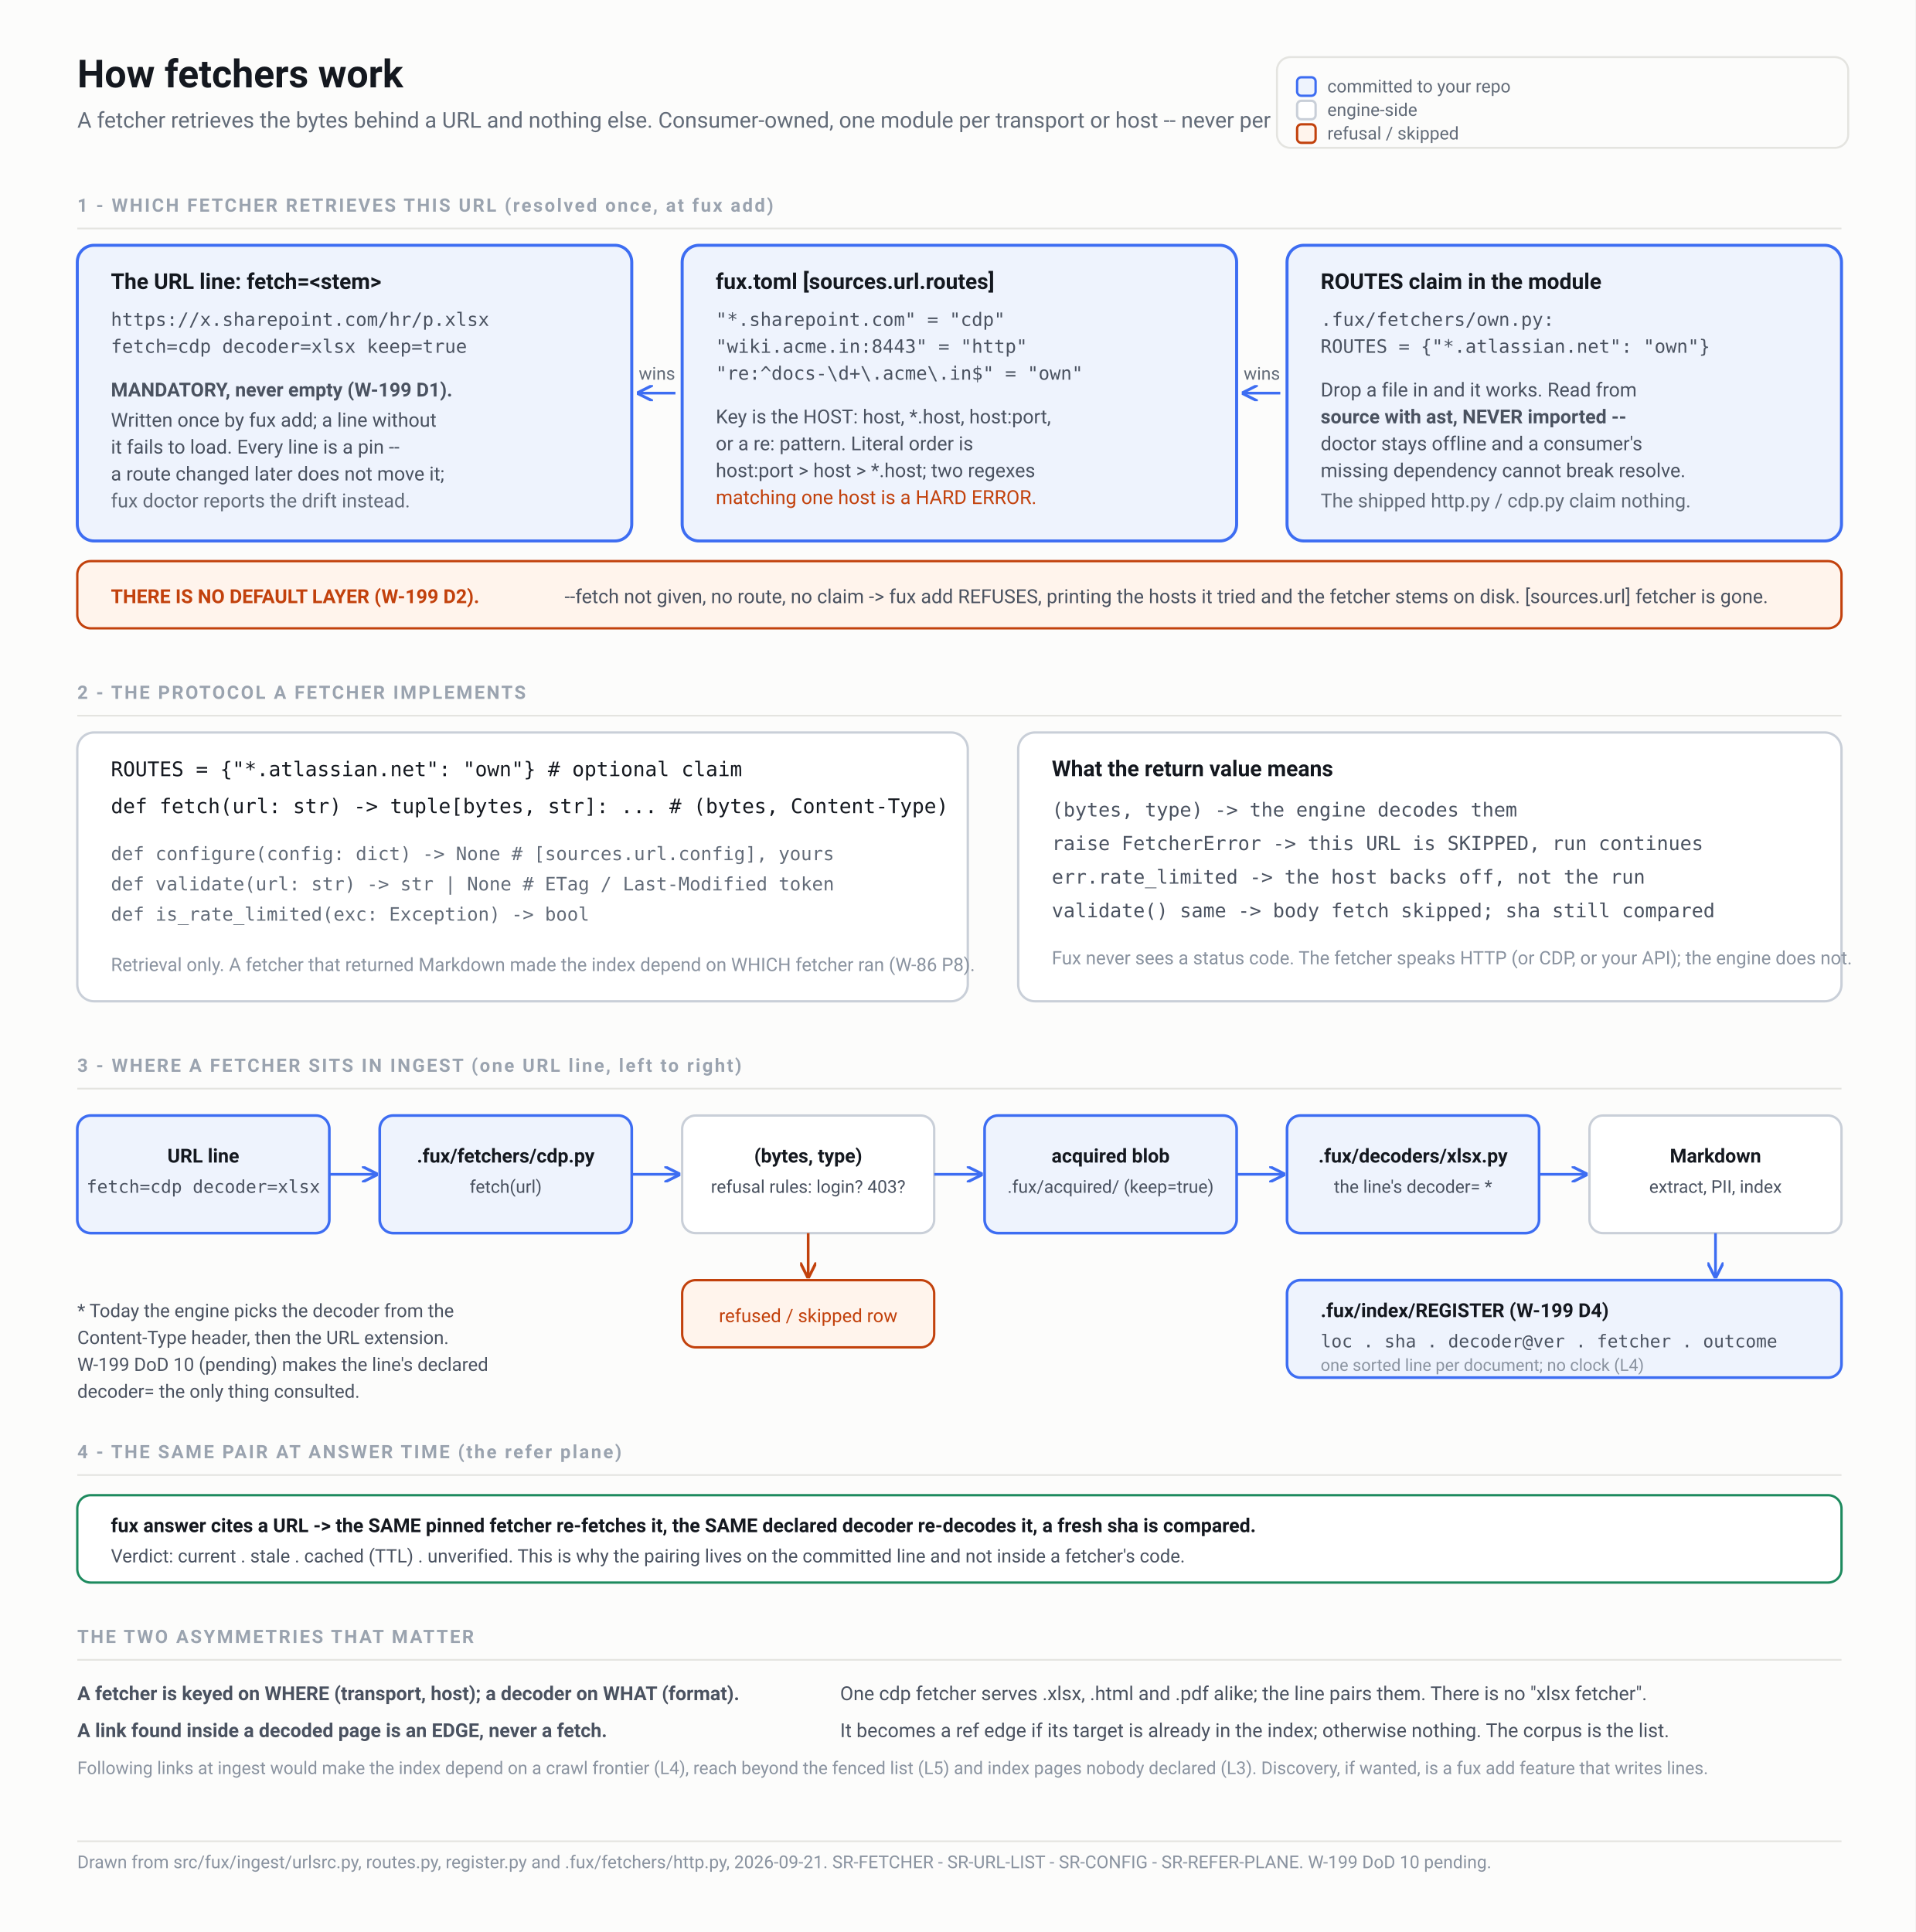
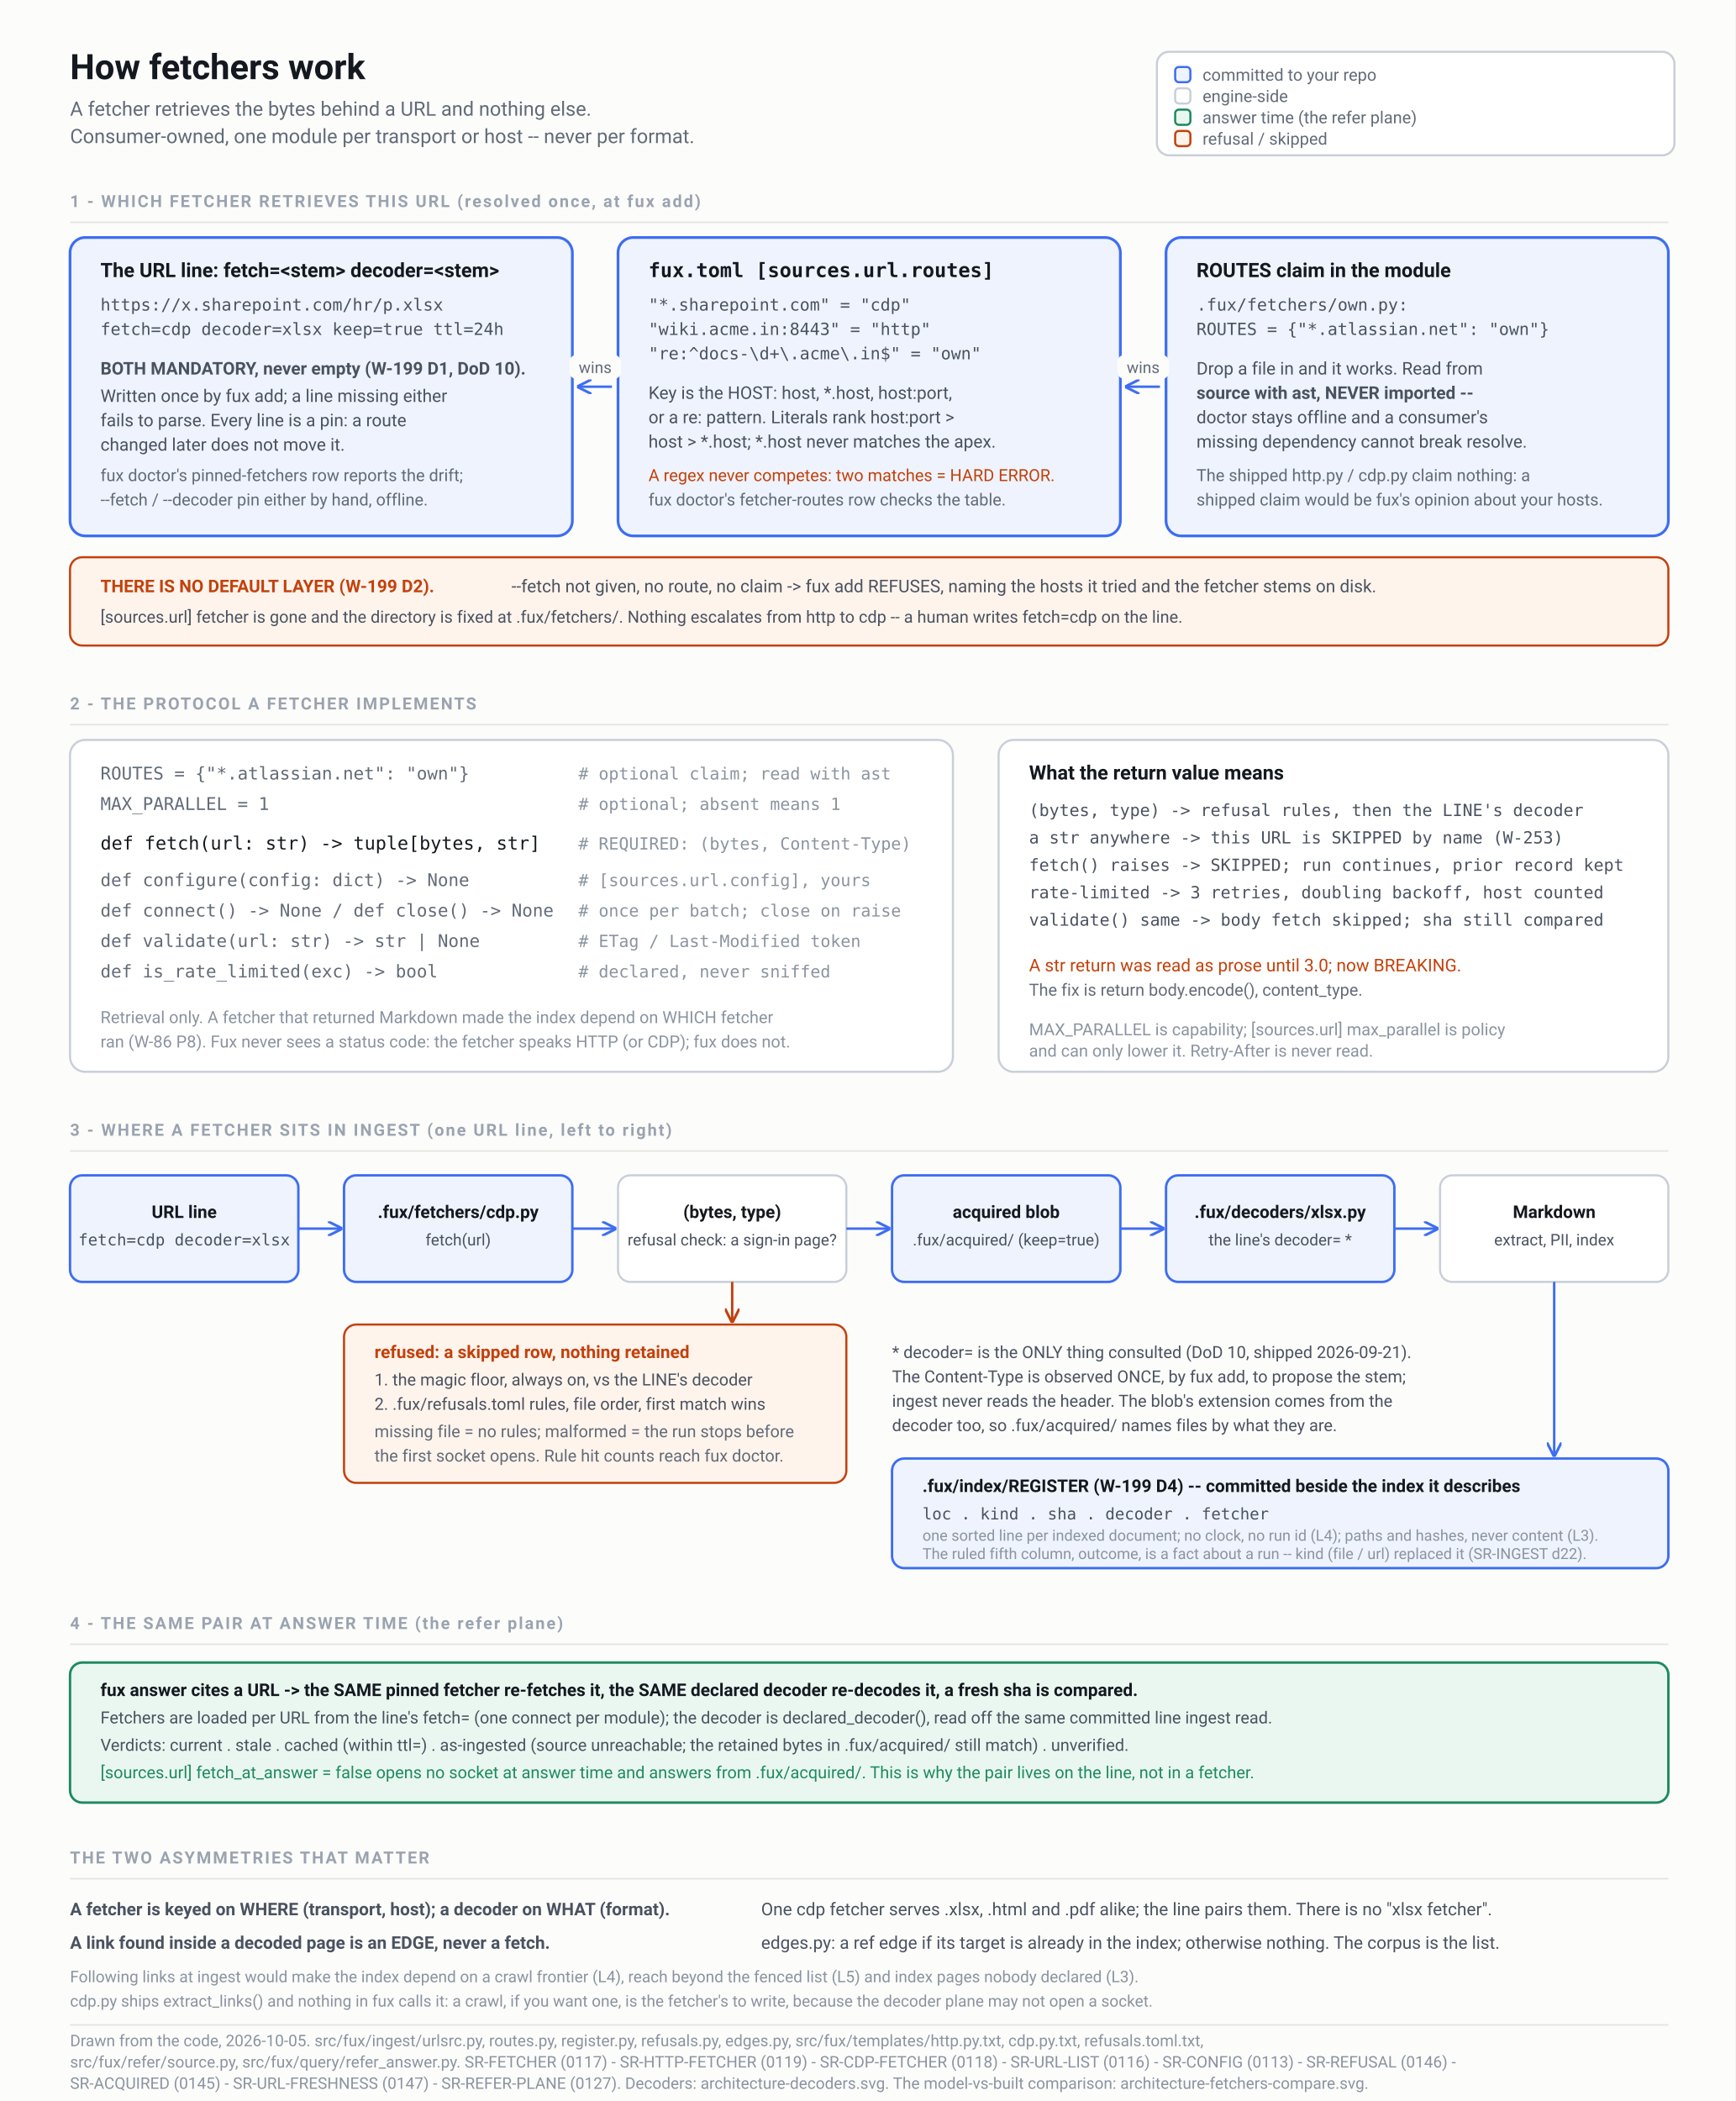
- <svg xmlns="http://www.w3.org/2000/svg" viewBox="0 0 1140 1150" width="1140" height="1150" font-family="system-ui, -apple-system, 'Segoe UI', Roboto, sans-serif">
+ <svg xmlns="http://www.w3.org/2000/svg" viewBox="0 0 1140 1380" width="1140" height="1380" font-family="system-ui, -apple-system, 'Segoe UI', Roboto, sans-serif">
  <defs>
    <marker id="a" viewBox="0 0 10 10" refX="9" refY="5" markerWidth="6" markerHeight="6" orient="auto-start-reverse">
      <path d="M0,0 L10,5 L0,10" fill="none" stroke="#3d6df2" stroke-width="1.8" stroke-linecap="round" stroke-linejoin="round" />
    </marker>
    <marker id="g" viewBox="0 0 10 10" refX="9" refY="5" markerWidth="6" markerHeight="6" orient="auto-start-reverse">
      <path d="M0,0 L10,5 L0,10" fill="none" stroke="#1d8a5e" stroke-width="1.8" stroke-linecap="round" stroke-linejoin="round" />
    </marker>
    <marker id="m" viewBox="0 0 10 10" refX="9" refY="5" markerWidth="6" markerHeight="6" orient="auto-start-reverse">
      <path d="M0,0 L10,5 L0,10" fill="none" stroke="#8a93a0" stroke-width="1.6" stroke-linecap="round" stroke-linejoin="round" />
    </marker>
    <marker id="o" viewBox="0 0 10 10" refX="9" refY="5" markerWidth="6" markerHeight="6" orient="auto-start-reverse">
      <path d="M0,0 L10,5 L0,10" fill="none" stroke="#c2410c" stroke-width="1.8" stroke-linecap="round" stroke-linejoin="round" />
    </marker>
  </defs>
-   <rect width="1140" height="1150" fill="#fcfcfb" />
+   <rect width="1140" height="1380" fill="#fcfcfb" />
  <text x="46" y="52" font-size="23" font-weight="600" fill="#14181f">How fetchers work</text>
-   <text x="46" y="76" font-size="13" fill="#626b78">A fetcher retrieves the bytes behind a URL and nothing else. Consumer-owned, one module per transport or host -- never per format.</text>
-   <rect x="760" y="34" width="340" height="54" rx="8" fill="#fcfcfb" stroke="#e4e4e0" stroke-width="1.2" />
-   <rect x="772" y="46" width="11" height="11" rx="2.5" fill="#eef3fd" stroke="#3d6df2" stroke-width="1.4" />
-   <text x="790" y="55" font-size="10.5" fill="#626b78">committed to your repo</text>
-   <rect x="772" y="60" width="11" height="11" rx="2.5" fill="#ffffff" stroke="#c9cfd8" stroke-width="1.4" />
-   <text x="790" y="69" font-size="10.5" fill="#626b78">engine-side</text>
-   <rect x="772" y="74" width="11" height="11" rx="2.5" fill="#fff4ec" stroke="#c2410c" stroke-width="1.4" />
-   <text x="790" y="83" font-size="10.5" fill="#626b78">refusal / skipped</text>
-   <text x="46" y="126" font-size="11" fill="#9aa3af" font-weight="600" letter-spacing="1.1">1 - WHICH FETCHER RETRIEVES THIS URL  (resolved once, at fux add)</text>
-   <line x1="46" y1="136" x2="1096" y2="136" stroke="#e4e4e0" stroke-width="1" />
-   <rect x="46" y="146" width="330" height="176" rx="10" fill="#eef3fd" stroke="#3d6df2" stroke-width="1.8" />
-   <text x="66" y="172" font-size="13" fill="#14181f" font-weight="600">The URL line: fetch=&lt;stem&gt;</text>
-   <text x="66" y="194" font-size="11" fill="#4a5260" font-family="ui-monospace, Menlo, monospace">https://x.sharepoint.com/hr/p.xlsx</text>
-   <text x="66" y="210" font-size="11" fill="#4a5260" font-family="ui-monospace, Menlo, monospace">  fetch=cdp decoder=xlsx keep=true</text>
-   <text x="66" y="236" font-size="11.5" fill="#4a5260" font-weight="600">MANDATORY, never empty (W-199 D1).</text>
-   <text x="66" y="254" font-size="11.5" fill="#4a5260">Written once by fux add; a line without</text>
-   <text x="66" y="270" font-size="11.5" fill="#4a5260">it fails to load. Every line is a pin --</text>
-   <text x="66" y="286" font-size="11.5" fill="#4a5260">a route changed later does not move it;</text>
-   <text x="66" y="302" font-size="11.5" fill="#626b78">fux doctor reports the drift instead.</text>
-   <rect x="406" y="146" width="330" height="176" rx="10" fill="#eef3fd" stroke="#3d6df2" stroke-width="1.8" />
-   <text x="426" y="172" font-size="13" fill="#14181f" font-weight="600">fux.toml [sources.url.routes]</text>
-   <text x="426" y="194" font-size="11" fill="#4a5260" font-family="ui-monospace, Menlo, monospace">"*.sharepoint.com" = "cdp"</text>
-   <text x="426" y="210" font-size="11" fill="#4a5260" font-family="ui-monospace, Menlo, monospace">"wiki.acme.in:8443" = "http"</text>
-   <text x="426" y="226" font-size="11" fill="#4a5260" font-family="ui-monospace, Menlo, monospace">"re:^docs-\d+\.acme\.in$" = "own"</text>
-   <text x="426" y="252" font-size="11.5" fill="#4a5260">Key is the HOST: host, *.host, host:port,</text>
-   <text x="426" y="268" font-size="11.5" fill="#4a5260">or a re: pattern. Literal order is</text>
-   <text x="426" y="284" font-size="11.5" fill="#4a5260">host:port &gt; host &gt; *.host; two regexes</text>
-   <text x="426" y="300" font-size="11.5" fill="#c2410c">matching one host is a HARD ERROR.</text>
-   <rect x="766" y="146" width="330" height="176" rx="10" fill="#eef3fd" stroke="#3d6df2" stroke-width="1.8" />
-   <text x="786" y="172" font-size="13" fill="#14181f" font-weight="600">ROUTES claim in the module</text>
-   <text x="786" y="194" font-size="11" fill="#4a5260" font-family="ui-monospace, Menlo, monospace">.fux/fetchers/own.py:</text>
-   <text x="786" y="210" font-size="11" fill="#4a5260" font-family="ui-monospace, Menlo, monospace">ROUTES = {"*.atlassian.net": "own"}</text>
-   <text x="786" y="236" font-size="11.5" fill="#4a5260">Drop a file in and it works. Read from</text>
-   <text x="786" y="252" font-size="11.5" fill="#4a5260" font-weight="600">source with ast, NEVER imported --</text>
-   <text x="786" y="268" font-size="11.5" fill="#4a5260">doctor stays offline and a consumer's</text>
-   <text x="786" y="284" font-size="11.5" fill="#4a5260">missing dependency cannot break resolve.</text>
-   <text x="786" y="302" font-size="11.5" fill="#626b78">The shipped http.py / cdp.py claim nothing.</text>
-   <path d="M402,234 L380,234" fill="none" stroke="#3d6df2" stroke-width="1.6" marker-end="url(#a)" />
-   <text x="391" y="226" font-size="10.5" fill="#626b78" text-anchor="middle">wins</text>
-   <path d="M762,234 L740,234" fill="none" stroke="#3d6df2" stroke-width="1.6" marker-end="url(#a)" />
-   <text x="751" y="226" font-size="10.5" fill="#626b78" text-anchor="middle">wins</text>
-   <rect x="46" y="334" width="1050" height="40" rx="8" fill="#fff4ec" stroke="#c2410c" stroke-width="1.4" />
-   <text x="66" y="359" font-size="11.5" fill="#c2410c" font-weight="600">THERE IS NO DEFAULT LAYER (W-199 D2).</text>
-   <text x="336" y="359" font-size="11.5" fill="#4a5260">--fetch not given, no route, no claim  -&gt;  fux add REFUSES, printing the hosts it tried and the fetcher stems on disk. [sources.url] fetcher is gone.</text>
-   <text x="46" y="416" font-size="11" fill="#9aa3af" font-weight="600" letter-spacing="1.1">2 - THE PROTOCOL A FETCHER IMPLEMENTS</text>
-   <line x1="46" y1="426" x2="1096" y2="426" stroke="#e4e4e0" stroke-width="1" />
-   <rect x="46" y="436" width="530" height="160" rx="10" fill="#ffffff" stroke="#c9cfd8" stroke-width="1.4" />
-   <text x="66" y="462" font-size="12" fill="#14181f" font-family="ui-monospace, Menlo, monospace">ROUTES = {"*.atlassian.net": "own"}       # optional claim</text>
-   <text x="66" y="484" font-size="12" fill="#14181f" font-family="ui-monospace, Menlo, monospace">def fetch(url: str) -&gt; tuple[bytes, str]: ...   # (bytes, Content-Type)</text>
-   <text x="66" y="512" font-size="11" fill="#626b78" font-family="ui-monospace, Menlo, monospace">def configure(config: dict) -&gt; None        # [sources.url.config], yours</text>
-   <text x="66" y="530" font-size="11" fill="#626b78" font-family="ui-monospace, Menlo, monospace">def validate(url: str) -&gt; str | None       # ETag / Last-Modified token</text>
-   <text x="66" y="548" font-size="11" fill="#626b78" font-family="ui-monospace, Menlo, monospace">def is_rate_limited(exc: Exception) -&gt; bool</text>
-   <text x="66" y="578" font-size="11" fill="#8a93a0">Retrieval only. A fetcher that returned Markdown made the index depend on WHICH fetcher ran (W-86 P8).</text>
-   <rect x="606" y="436" width="490" height="160" rx="10" fill="#ffffff" stroke="#c9cfd8" stroke-width="1.4" />
-   <text x="626" y="462" font-size="13" fill="#14181f" font-weight="600">What the return value means</text>
-   <text x="626" y="486" font-size="11.5" fill="#4a5260" font-family="ui-monospace, Menlo, monospace">(bytes, type)  -&gt;  the engine decodes them</text>
-   <text x="626" y="506" font-size="11.5" fill="#4a5260" font-family="ui-monospace, Menlo, monospace">raise FetcherError -&gt;  this URL is SKIPPED, run continues</text>
-   <text x="626" y="526" font-size="11.5" fill="#4a5260" font-family="ui-monospace, Menlo, monospace">err.rate_limited   -&gt;  the host backs off, not the run</text>
-   <text x="626" y="546" font-size="11.5" fill="#4a5260" font-family="ui-monospace, Menlo, monospace">validate() same    -&gt;  body fetch skipped; sha still compared</text>
-   <text x="626" y="574" font-size="11" fill="#8a93a0">Fux never sees a status code. The fetcher speaks HTTP (or CDP, or your API); the engine does not.</text>
-   <text x="46" y="638" font-size="11" fill="#9aa3af" font-weight="600" letter-spacing="1.1">3 - WHERE A FETCHER SITS IN INGEST  (one URL line, left to right)</text>
-   <line x1="46" y1="648" x2="1096" y2="648" stroke="#e4e4e0" stroke-width="1" />
-   <rect x="46" y="664" width="150" height="70" rx="8" fill="#eef3fd" stroke="#3d6df2" stroke-width="1.6" />
-   <text x="121" y="692" font-size="11.5" fill="#14181f" text-anchor="middle" font-weight="600">URL line</text>
-   <text x="121" y="710" font-size="10.5" fill="#4a5260" text-anchor="middle" font-family="ui-monospace, Menlo, monospace">fetch=cdp decoder=xlsx</text>
-   <path d="M196,699 L224,699" fill="none" stroke="#3d6df2" stroke-width="1.6" marker-end="url(#a)" />
-   <rect x="226" y="664" width="150" height="70" rx="8" fill="#eef3fd" stroke="#3d6df2" stroke-width="1.6" />
-   <text x="301" y="692" font-size="11.5" fill="#14181f" text-anchor="middle" font-weight="600">.fux/fetchers/cdp.py</text>
-   <text x="301" y="710" font-size="10.5" fill="#4a5260" text-anchor="middle">fetch(url)</text>
-   <path d="M376,699 L404,699" fill="none" stroke="#3d6df2" stroke-width="1.6" marker-end="url(#a)" />
-   <rect x="406" y="664" width="150" height="70" rx="8" fill="#ffffff" stroke="#c9cfd8" stroke-width="1.4" />
-   <text x="481" y="692" font-size="11.5" fill="#14181f" text-anchor="middle" font-weight="600">(bytes, type)</text>
-   <text x="481" y="710" font-size="10.5" fill="#4a5260" text-anchor="middle">refusal rules: login? 403?</text>
-   <path d="M556,699 L584,699" fill="none" stroke="#3d6df2" stroke-width="1.6" marker-end="url(#a)" />
-   <rect x="586" y="664" width="150" height="70" rx="8" fill="#eef3fd" stroke="#3d6df2" stroke-width="1.6" />
-   <text x="661" y="692" font-size="11.5" fill="#14181f" text-anchor="middle" font-weight="600">acquired blob</text>
-   <text x="661" y="710" font-size="10.5" fill="#4a5260" text-anchor="middle">.fux/acquired/ (keep=true)</text>
-   <path d="M736,699 L764,699" fill="none" stroke="#3d6df2" stroke-width="1.6" marker-end="url(#a)" />
-   <rect x="766" y="664" width="150" height="70" rx="8" fill="#eef3fd" stroke="#3d6df2" stroke-width="1.6" />
-   <text x="841" y="692" font-size="11.5" fill="#14181f" text-anchor="middle" font-weight="600">.fux/decoders/xlsx.py</text>
-   <text x="841" y="710" font-size="10.5" fill="#4a5260" text-anchor="middle">the line's decoder=  *</text>
-   <path d="M916,699 L944,699" fill="none" stroke="#3d6df2" stroke-width="1.6" marker-end="url(#a)" />
-   <rect x="946" y="664" width="150" height="70" rx="8" fill="#ffffff" stroke="#c9cfd8" stroke-width="1.4" />
-   <text x="1021" y="692" font-size="11.5" fill="#14181f" text-anchor="middle" font-weight="600">Markdown</text>
-   <text x="1021" y="710" font-size="10.5" fill="#4a5260" text-anchor="middle">extract, PII, index</text>
-   <path d="M481,734 L481,760" fill="none" stroke="#c2410c" stroke-width="1.6" marker-end="url(#o)" />
-   <rect x="406" y="762" width="150" height="40" rx="8" fill="#fff4ec" stroke="#c2410c" stroke-width="1.4" />
-   <text x="481" y="787" font-size="11" fill="#c2410c" text-anchor="middle">refused / skipped row</text>
-   <path d="M1021,734 L1021,760" fill="none" stroke="#3d6df2" stroke-width="1.6" marker-end="url(#a)" />
-   <rect x="766" y="762" width="330" height="58" rx="8" fill="#eef3fd" stroke="#3d6df2" stroke-width="1.6" />
-   <text x="786" y="784" font-size="11.5" fill="#14181f" font-weight="600">.fux/index/REGISTER  (W-199 D4)</text>
-   <text x="786" y="802" font-size="10.5" fill="#4a5260" font-family="ui-monospace, Menlo, monospace">loc . sha . decoder@ver . fetcher . outcome</text>
-   <text x="786" y="816" font-size="10" fill="#8a93a0">one sorted line per document; no clock (L4)</text>
-   <text x="46" y="784" font-size="11" fill="#4a5260">* Today the engine picks the decoder from the</text>
-   <text x="46" y="800" font-size="11" fill="#4a5260">Content-Type header, then the URL extension.</text>
-   <text x="46" y="816" font-size="11" fill="#4a5260">W-199 DoD 10 (pending) makes the line's declared</text>
-   <text x="46" y="832" font-size="11" fill="#4a5260">decoder= the only thing consulted.</text>
-   <text x="46" y="868" font-size="11" fill="#9aa3af" font-weight="600" letter-spacing="1.1">4 - THE SAME PAIR AT ANSWER TIME  (the refer plane)</text>
-   <line x1="46" y1="878" x2="1096" y2="878" stroke="#e4e4e0" stroke-width="1" />
-   <rect x="46" y="890" width="1050" height="52" rx="8" fill="#ffffff" stroke="#1d8a5e" stroke-width="1.4" />
-   <text x="66" y="912" font-size="11.5" fill="#14181f" font-weight="600">fux answer cites a URL -&gt; the SAME pinned fetcher re-fetches it, the SAME declared decoder re-decodes it, a fresh sha is compared.</text>
-   <text x="66" y="930" font-size="11" fill="#4a5260">Verdict: current . stale . cached (TTL) . unverified. This is why the pairing lives on the committed line and not inside a fetcher's code.</text>
-   <text x="46" y="978" font-size="11" fill="#9aa3af" font-weight="600" letter-spacing="1.1">THE TWO ASYMMETRIES THAT MATTER</text>
-   <line x1="46" y1="988" x2="1096" y2="988" stroke="#e4e4e0" stroke-width="1" />
-   <text x="46" y="1012" font-size="11.5" fill="#4a5260" font-weight="600">A fetcher is keyed on WHERE (transport, host); a decoder on WHAT (format).</text>
-   <text x="500" y="1012" font-size="11.5" fill="#4a5260">One cdp fetcher serves .xlsx, .html and .pdf alike; the line pairs them. There is no "xlsx fetcher".</text>
-   <text x="46" y="1034" font-size="11.5" fill="#4a5260" font-weight="600">A link found inside a decoded page is an EDGE, never a fetch.</text>
-   <text x="500" y="1034" font-size="11.5" fill="#4a5260">It becomes a ref edge if its target is already in the index; otherwise nothing. The corpus is the list.</text>
-   <text x="46" y="1056" font-size="10.5" fill="#8a93a0">Following links at ingest would make the index depend on a crawl frontier (L4), reach beyond the fenced list (L5) and index pages nobody declared (L3). Discovery, if wanted, is a fux add feature that writes lines.</text>
-   <line x1="46" y1="1096" x2="1096" y2="1096" stroke="#e4e4e0" stroke-width="1" />
-   <text x="46" y="1112" font-size="10.5" fill="#8a93a0">Drawn from src/fux/ingest/urlsrc.py, routes.py, register.py and .fux/fetchers/http.py, 2026-09-21. SR-FETCHER - SR-URL-LIST - SR-CONFIG - SR-REFER-PLANE. W-199 DoD 10 pending.</text>
+   <text x="46" y="76" font-size="13" fill="#626b78">A fetcher retrieves the bytes behind a URL and nothing else.</text>
+   <text x="46" y="94" font-size="13" fill="#626b78">Consumer-owned, one module per transport or host -- never per format.</text>
+   <rect x="760" y="34" width="340" height="68" rx="8" fill="#ffffff" stroke="#c9cfd8" stroke-width="1.4" />
+   <rect x="772" y="44" width="10" height="10" rx="2.5" fill="#eef3fd" stroke="#3d6df2" stroke-width="1.4" />
+   <text x="790" y="53" font-size="11" fill="#626b78">committed to your repo</text>
+   <rect x="772" y="58" width="10" height="10" rx="2.5" fill="#ffffff" stroke="#c9cfd8" stroke-width="1.4" />
+   <text x="790" y="67" font-size="11" fill="#626b78">engine-side</text>
+   <rect x="772" y="72" width="10" height="10" rx="2.5" fill="#eaf7f0" stroke="#1d8a5e" stroke-width="1.4" />
+   <text x="790" y="81" font-size="11" fill="#626b78">answer time (the refer plane)</text>
+   <rect x="772" y="86" width="10" height="10" rx="2.5" fill="#fff4ec" stroke="#c2410c" stroke-width="1.4" />
+   <text x="790" y="95" font-size="11" fill="#626b78">refusal / skipped</text>
+   <text x="46" y="136" font-size="11" fill="#9aa3af" font-weight="600" letter-spacing="1.1">1 - WHICH FETCHER RETRIEVES THIS URL  (resolved once, at fux add)</text>
+   <line x1="46" y1="146" x2="1096" y2="146" stroke="#e4e4e0" stroke-width="1" />
+   <rect x="46" y="156" width="330" height="196" rx="10" fill="#eef3fd" stroke="#3d6df2" stroke-width="1.8" />
+   <text x="66" y="182" font-size="13" fill="#14181f" font-weight="600">The URL line: fetch=&lt;stem&gt; decoder=&lt;stem&gt;</text>
+   <text x="66" y="204" font-size="11" fill="#4a5260" font-family="ui-monospace, Menlo, monospace">https://x.sharepoint.com/hr/p.xlsx</text>
+   <text x="66" y="220" font-size="11" fill="#4a5260" font-family="ui-monospace, Menlo, monospace">  fetch=cdp decoder=xlsx keep=true ttl=24h</text>
+   <text x="66" y="246" font-size="11.5" fill="#4a5260" font-weight="600">BOTH MANDATORY, never empty (W-199 D1, DoD 10).</text>
+   <text x="66" y="264" font-size="11.5" fill="#4a5260">Written once by fux add; a line missing either</text>
+   <text x="66" y="280" font-size="11.5" fill="#4a5260">fails to parse. Every line is a pin: a route</text>
+   <text x="66" y="296" font-size="11.5" fill="#4a5260">changed later does not move it.</text>
+   <text x="66" y="316" font-size="11" fill="#626b78">fux doctor's pinned-fetchers row reports the drift;</text>
+   <text x="66" y="332" font-size="11" fill="#626b78">--fetch / --decoder pin either by hand, offline.</text>
+   <rect x="406" y="156" width="330" height="196" rx="10" fill="#eef3fd" stroke="#3d6df2" stroke-width="1.8" />
+   <text x="426" y="182" font-size="13" fill="#14181f" font-weight="600" font-family="ui-monospace, Menlo, monospace">fux.toml [sources.url.routes]</text>
+   <text x="426" y="204" font-size="11" fill="#4a5260" font-family="ui-monospace, Menlo, monospace">"*.sharepoint.com" = "cdp"</text>
+   <text x="426" y="220" font-size="11" fill="#4a5260" font-family="ui-monospace, Menlo, monospace">"wiki.acme.in:8443" = "http"</text>
+   <text x="426" y="236" font-size="11" fill="#4a5260" font-family="ui-monospace, Menlo, monospace">"re:^docs-\d+\.acme\.in$" = "own"</text>
+   <text x="426" y="262" font-size="11.5" fill="#4a5260">Key is the HOST: host, *.host, host:port,</text>
+   <text x="426" y="278" font-size="11.5" fill="#4a5260">or a re: pattern. Literals rank host:port &gt;</text>
+   <text x="426" y="294" font-size="11.5" fill="#4a5260">host &gt; *.host; *.host never matches the apex.</text>
+   <text x="426" y="316" font-size="11" fill="#c2410c">A regex never competes: two matches = HARD ERROR.</text>
+   <text x="426" y="332" font-size="11" fill="#626b78">fux doctor's fetcher-routes row checks the table.</text>
+   <rect x="766" y="156" width="330" height="196" rx="10" fill="#eef3fd" stroke="#3d6df2" stroke-width="1.8" />
+   <text x="786" y="182" font-size="13" fill="#14181f" font-weight="600">ROUTES claim in the module</text>
+   <text x="786" y="204" font-size="11" fill="#4a5260" font-family="ui-monospace, Menlo, monospace">.fux/fetchers/own.py:</text>
+   <text x="786" y="220" font-size="11" fill="#4a5260" font-family="ui-monospace, Menlo, monospace">ROUTES = {"*.atlassian.net": "own"}</text>
+   <text x="786" y="246" font-size="11.5" fill="#4a5260">Drop a file in and it works. Read from</text>
+   <text x="786" y="262" font-size="11.5" fill="#4a5260" font-weight="600">source with ast, NEVER imported --</text>
+   <text x="786" y="278" font-size="11.5" fill="#4a5260">doctor stays offline and a consumer's</text>
+   <text x="786" y="294" font-size="11.5" fill="#4a5260">missing dependency cannot break resolve.</text>
+   <text x="786" y="316" font-size="11" fill="#626b78">The shipped http.py / cdp.py claim nothing: a</text>
+   <text x="786" y="332" font-size="11" fill="#626b78">shipped claim would be fux's opinion about your hosts.</text>
+   <path d="M402,254 L380,254" fill="none" stroke="#3d6df2" stroke-width="1.6" marker-end="url(#a)" />
+   <rect x="374" y="233" width="34" height="16" rx="5" fill="#fcfcfb" stroke="none" />
+   <text x="391" y="245" font-size="10.5" fill="#626b78" text-anchor="middle">wins</text>
+   <path d="M762,254 L740,254" fill="none" stroke="#3d6df2" stroke-width="1.6" marker-end="url(#a)" />
+   <rect x="734" y="233" width="34" height="16" rx="5" fill="#fcfcfb" stroke="none" />
+   <text x="751" y="245" font-size="10.5" fill="#626b78" text-anchor="middle">wins</text>
+   <rect x="46" y="366" width="1050" height="58" rx="8" fill="#fff4ec" stroke="#c2410c" stroke-width="1.4" />
+   <text x="66" y="389" font-size="11.5" fill="#c2410c" font-weight="600">THERE IS NO DEFAULT LAYER (W-199 D2).</text>
+   <text x="336" y="389" font-size="11.5" fill="#4a5260">--fetch not given, no route, no claim  -&gt;  fux add REFUSES, naming the hosts it tried and the fetcher stems on disk.</text>
+   <text x="66" y="409" font-size="11" fill="#4a5260">[sources.url] fetcher is gone and the directory is fixed at .fux/fetchers/. Nothing escalates from http to cdp -- a human writes fetch=cdp on the line.</text>
+   <text x="46" y="466" font-size="11" fill="#9aa3af" font-weight="600" letter-spacing="1.1">2 - THE PROTOCOL A FETCHER IMPLEMENTS</text>
+   <line x1="46" y1="476" x2="1096" y2="476" stroke="#e4e4e0" stroke-width="1" />
+   <rect x="46" y="486" width="580" height="218" rx="10" fill="#ffffff" stroke="#c9cfd8" stroke-width="1.4" />
+   <text x="66" y="512" font-size="11.5" fill="#626b78" font-family="ui-monospace, Menlo, monospace">ROUTES = {"*.atlassian.net": "own"}</text>
+   <text x="380" y="512" font-size="11" fill="#8a93a0" font-family="ui-monospace, Menlo, monospace"># optional claim; read with ast</text>
+   <text x="66" y="532" font-size="11.5" fill="#626b78" font-family="ui-monospace, Menlo, monospace">MAX_PARALLEL = 1</text>
+   <text x="380" y="532" font-size="11" fill="#8a93a0" font-family="ui-monospace, Menlo, monospace"># optional; absent means 1</text>
+   <text x="66" y="558" font-size="12" fill="#14181f" font-family="ui-monospace, Menlo, monospace">def fetch(url: str) -&gt; tuple[bytes, str]</text>
+   <text x="380" y="558" font-size="11" fill="#8a93a0" font-family="ui-monospace, Menlo, monospace"># REQUIRED: (bytes, Content-Type)</text>
+   <text x="66" y="582" font-size="11.5" fill="#626b78" font-family="ui-monospace, Menlo, monospace">def configure(config: dict) -&gt; None</text>
+   <text x="380" y="582" font-size="11" fill="#8a93a0" font-family="ui-monospace, Menlo, monospace"># [sources.url.config], yours</text>
+   <text x="66" y="602" font-size="11.5" fill="#626b78" font-family="ui-monospace, Menlo, monospace">def connect() -&gt; None  /  def close() -&gt; None</text>
+   <text x="380" y="602" font-size="11" fill="#8a93a0" font-family="ui-monospace, Menlo, monospace"># once per batch; close on raise</text>
+   <text x="66" y="622" font-size="11.5" fill="#626b78" font-family="ui-monospace, Menlo, monospace">def validate(url: str) -&gt; str | None</text>
+   <text x="380" y="622" font-size="11" fill="#8a93a0" font-family="ui-monospace, Menlo, monospace"># ETag / Last-Modified token</text>
+   <text x="66" y="642" font-size="11.5" fill="#626b78" font-family="ui-monospace, Menlo, monospace">def is_rate_limited(exc) -&gt; bool</text>
+   <text x="380" y="642" font-size="11" fill="#8a93a0" font-family="ui-monospace, Menlo, monospace"># declared, never sniffed</text>
+   <text x="66" y="672" font-size="11" fill="#8a93a0">Retrieval only. A fetcher that returned Markdown made the index depend on WHICH fetcher</text>
+   <text x="66" y="688" font-size="11" fill="#8a93a0">ran (W-86 P8). Fux never sees a status code: the fetcher speaks HTTP (or CDP); fux does not.</text>
+   <rect x="656" y="486" width="440" height="218" rx="10" fill="#ffffff" stroke="#c9cfd8" stroke-width="1.4" />
+   <text x="676" y="512" font-size="13" fill="#14181f" font-weight="600">What the return value means</text>
+   <text x="676" y="536" font-size="11" fill="#4a5260" font-family="ui-monospace, Menlo, monospace">(bytes, type)   -&gt;  refusal rules, then the LINE's decoder</text>
+   <text x="676" y="554" font-size="11" fill="#4a5260" font-family="ui-monospace, Menlo, monospace">a str anywhere  -&gt;  this URL is SKIPPED by name (W-253)</text>
+   <text x="676" y="572" font-size="11" fill="#4a5260" font-family="ui-monospace, Menlo, monospace">fetch() raises  -&gt;  SKIPPED; run continues, prior record kept</text>
+   <text x="676" y="590" font-size="11" fill="#4a5260" font-family="ui-monospace, Menlo, monospace">rate-limited    -&gt;  3 retries, doubling backoff, host counted</text>
+   <text x="676" y="608" font-size="11" fill="#4a5260" font-family="ui-monospace, Menlo, monospace">validate() same -&gt;  body fetch skipped; sha still compared</text>
+   <text x="676" y="638" font-size="11.5" fill="#c2410c">A str return was read as prose until 3.0; now BREAKING.</text>
+   <text x="676" y="654" font-size="11" fill="#626b78">The fix is return body.encode(), content_type.</text>
+   <text x="676" y="680" font-size="11" fill="#8a93a0">MAX_PARALLEL is capability; [sources.url] max_parallel is policy</text>
+   <text x="676" y="694" font-size="11" fill="#8a93a0">and can only lower it. Retry-After is never read.</text>
+   <text x="46" y="746" font-size="11" fill="#9aa3af" font-weight="600" letter-spacing="1.1">3 - WHERE A FETCHER SITS IN INGEST  (one URL line, left to right)</text>
+   <line x1="46" y1="756" x2="1096" y2="756" stroke="#e4e4e0" stroke-width="1" />
+   <rect x="46" y="772" width="150" height="70" rx="8" fill="#eef3fd" stroke="#3d6df2" stroke-width="1.6" />
+   <text x="121" y="800" font-size="11.5" fill="#14181f" text-anchor="middle" font-weight="600">URL line</text>
+   <text x="121" y="818" font-size="10.5" fill="#4a5260" text-anchor="middle" font-family="ui-monospace, Menlo, monospace">fetch=cdp decoder=xlsx</text>
+   <path d="M196,807 L224,807" fill="none" stroke="#3d6df2" stroke-width="1.6" marker-end="url(#a)" />
+   <rect x="226" y="772" width="150" height="70" rx="8" fill="#eef3fd" stroke="#3d6df2" stroke-width="1.6" />
+   <text x="301" y="800" font-size="11.5" fill="#14181f" text-anchor="middle" font-weight="600">.fux/fetchers/cdp.py</text>
+   <text x="301" y="818" font-size="10.5" fill="#4a5260" text-anchor="middle">fetch(url)</text>
+   <path d="M376,807 L404,807" fill="none" stroke="#3d6df2" stroke-width="1.6" marker-end="url(#a)" />
+   <rect x="406" y="772" width="150" height="70" rx="8" fill="#ffffff" stroke="#c9cfd8" stroke-width="1.4" />
+   <text x="481" y="800" font-size="11.5" fill="#14181f" text-anchor="middle" font-weight="600">(bytes, type)</text>
+   <text x="481" y="818" font-size="10.5" fill="#4a5260" text-anchor="middle">refusal check: a sign-in page?</text>
+   <path d="M556,807 L584,807" fill="none" stroke="#3d6df2" stroke-width="1.6" marker-end="url(#a)" />
+   <rect x="586" y="772" width="150" height="70" rx="8" fill="#eef3fd" stroke="#3d6df2" stroke-width="1.6" />
+   <text x="661" y="800" font-size="11.5" fill="#14181f" text-anchor="middle" font-weight="600">acquired blob</text>
+   <text x="661" y="818" font-size="10.5" fill="#4a5260" text-anchor="middle">.fux/acquired/ (keep=true)</text>
+   <path d="M736,807 L764,807" fill="none" stroke="#3d6df2" stroke-width="1.6" marker-end="url(#a)" />
+   <rect x="766" y="772" width="150" height="70" rx="8" fill="#eef3fd" stroke="#3d6df2" stroke-width="1.6" />
+   <text x="841" y="800" font-size="11.5" fill="#14181f" text-anchor="middle" font-weight="600">.fux/decoders/xlsx.py</text>
+   <text x="841" y="818" font-size="10.5" fill="#4a5260" text-anchor="middle">the line's decoder=  *</text>
+   <path d="M916,807 L944,807" fill="none" stroke="#3d6df2" stroke-width="1.6" marker-end="url(#a)" />
+   <rect x="946" y="772" width="150" height="70" rx="8" fill="#ffffff" stroke="#c9cfd8" stroke-width="1.4" />
+   <text x="1021" y="800" font-size="11.5" fill="#14181f" text-anchor="middle" font-weight="600">Markdown</text>
+   <text x="1021" y="818" font-size="10.5" fill="#4a5260" text-anchor="middle">extract, PII, index</text>
+   <path d="M481,842 L481,868" fill="none" stroke="#c2410c" stroke-width="1.6" marker-end="url(#o)" />
+   <rect x="226" y="870" width="330" height="104" rx="8" fill="#fff4ec" stroke="#c2410c" stroke-width="1.4" />
+   <text x="246" y="892" font-size="11.5" fill="#c2410c" font-weight="600">refused: a skipped row, nothing retained</text>
+   <text x="246" y="910" font-size="11" fill="#4a5260">1. the magic floor, always on, vs the LINE's decoder</text>
+   <text x="246" y="926" font-size="11" fill="#4a5260">2. .fux/refusals.toml rules, file order, first match wins</text>
+   <text x="246" y="944" font-size="11" fill="#626b78">missing file = no rules; malformed = the run stops before</text>
+   <text x="246" y="960" font-size="11" fill="#626b78">the first socket opens. Rule hit counts reach fux doctor.</text>
+   <text x="586" y="892" font-size="11" fill="#4a5260">* decoder= is the ONLY thing consulted (DoD 10, shipped 2026-09-21).</text>
+   <text x="586" y="908" font-size="11" fill="#4a5260">The Content-Type is observed ONCE, by fux add, to propose the stem;</text>
+   <text x="586" y="924" font-size="11" fill="#4a5260">ingest never reads the header. The blob's extension comes from the</text>
+   <text x="586" y="940" font-size="11" fill="#4a5260">decoder too, so .fux/acquired/ names files by what they are.</text>
+   <path d="M1021,842 L1021,956" fill="none" stroke="#3d6df2" stroke-width="1.6" marker-end="url(#a)" />
+   <rect x="586" y="958" width="510" height="72" rx="8" fill="#eef3fd" stroke="#3d6df2" stroke-width="1.6" />
+   <text x="606" y="980" font-size="11.5" fill="#14181f" font-weight="600">.fux/index/REGISTER  (W-199 D4) -- committed beside the index it describes</text>
+   <text x="606" y="998" font-size="10.5" fill="#4a5260" font-family="ui-monospace, Menlo, monospace">loc . kind . sha . decoder . fetcher</text>
+   <text x="606" y="1012" font-size="10" fill="#8a93a0">one sorted line per indexed document; no clock, no run id (L4); paths and hashes, never content (L3).</text>
+   <text x="606" y="1024" font-size="10" fill="#8a93a0">The ruled fifth column, outcome, is a fact about a run -- kind (file / url) replaced it (SR-INGEST d22).</text>
+   <text x="46" y="1070" font-size="11" fill="#9aa3af" font-weight="600" letter-spacing="1.1">4 - THE SAME PAIR AT ANSWER TIME  (the refer plane)</text>
+   <line x1="46" y1="1080" x2="1096" y2="1080" stroke="#e4e4e0" stroke-width="1" />
+   <rect x="46" y="1092" width="1050" height="92" rx="8" fill="#eaf7f0" stroke="#1d8a5e" stroke-width="1.6" />
+   <text x="66" y="1114" font-size="11.5" fill="#14181f" font-weight="600">fux answer cites a URL -&gt; the SAME pinned fetcher re-fetches it, the SAME declared decoder re-decodes it, a fresh sha is compared.</text>
+   <text x="66" y="1132" font-size="11" fill="#4a5260">Fetchers are loaded per URL from the line's fetch= (one connect per module); the decoder is declared_decoder(), read off the same committed line ingest read.</text>
+   <text x="66" y="1150" font-size="11" fill="#4a5260">Verdicts: current . stale . cached (within ttl=) . as-ingested (source unreachable; the retained bytes in .fux/acquired/ still match) . unverified.</text>
+   <text x="66" y="1168" font-size="11" fill="#1d8a5e">[sources.url] fetch_at_answer = false opens no socket at answer time and answers from .fux/acquired/. This is why the pair lives on the line, not in a fetcher.</text>
+   <text x="46" y="1224" font-size="11" fill="#9aa3af" font-weight="600" letter-spacing="1.1">THE TWO ASYMMETRIES THAT MATTER</text>
+   <line x1="46" y1="1234" x2="1096" y2="1234" stroke="#e4e4e0" stroke-width="1" />
+   <text x="46" y="1258" font-size="11.5" fill="#4a5260" font-weight="600">A fetcher is keyed on WHERE (transport, host); a decoder on WHAT (format).</text>
+   <text x="500" y="1258" font-size="11.5" fill="#4a5260">One cdp fetcher serves .xlsx, .html and .pdf alike; the line pairs them. There is no "xlsx fetcher".</text>
+   <text x="46" y="1280" font-size="11.5" fill="#4a5260" font-weight="600">A link found inside a decoded page is an EDGE, never a fetch.</text>
+   <text x="500" y="1280" font-size="11.5" fill="#4a5260">edges.py: a ref edge if its target is already in the index; otherwise nothing. The corpus is the list.</text>
+   <text x="46" y="1302" font-size="10.5" fill="#8a93a0">Following links at ingest would make the index depend on a crawl frontier (L4), reach beyond the fenced list (L5) and index pages nobody declared (L3).</text>
+   <text x="46" y="1318" font-size="10.5" fill="#8a93a0">cdp.py ships extract_links() and nothing in fux calls it: a crawl, if you want one, is the fetcher's to write, because the decoder plane may not open a socket.</text>
+   <line x1="46" y1="1330" x2="1096" y2="1330" stroke="#e4e4e0" stroke-width="1" />
+   <text x="46" y="1344" font-size="10.5" fill="#8a93a0">Drawn from the code, 2026-10-05. src/fux/ingest/urlsrc.py, routes.py, register.py, refusals.py, edges.py, src/fux/templates/http.py.txt, cdp.py.txt, refusals.toml.txt,</text>
+   <text x="46" y="1358" font-size="10.5" fill="#8a93a0">src/fux/refer/source.py, src/fux/query/refer_answer.py. SR-FETCHER (0117) - SR-HTTP-FETCHER (0119) - SR-CDP-FETCHER (0118) - SR-URL-LIST (0116) - SR-CONFIG (0113) - SR-REFUSAL (0146) -</text>
+   <text x="46" y="1372" font-size="10.5" fill="#8a93a0">SR-ACQUIRED (0145) - SR-URL-FRESHNESS (0147) - SR-REFER-PLANE (0127). Decoders: architecture-decoders.svg. The model-vs-built comparison: architecture-fetchers-compare.svg.</text>
</svg>
